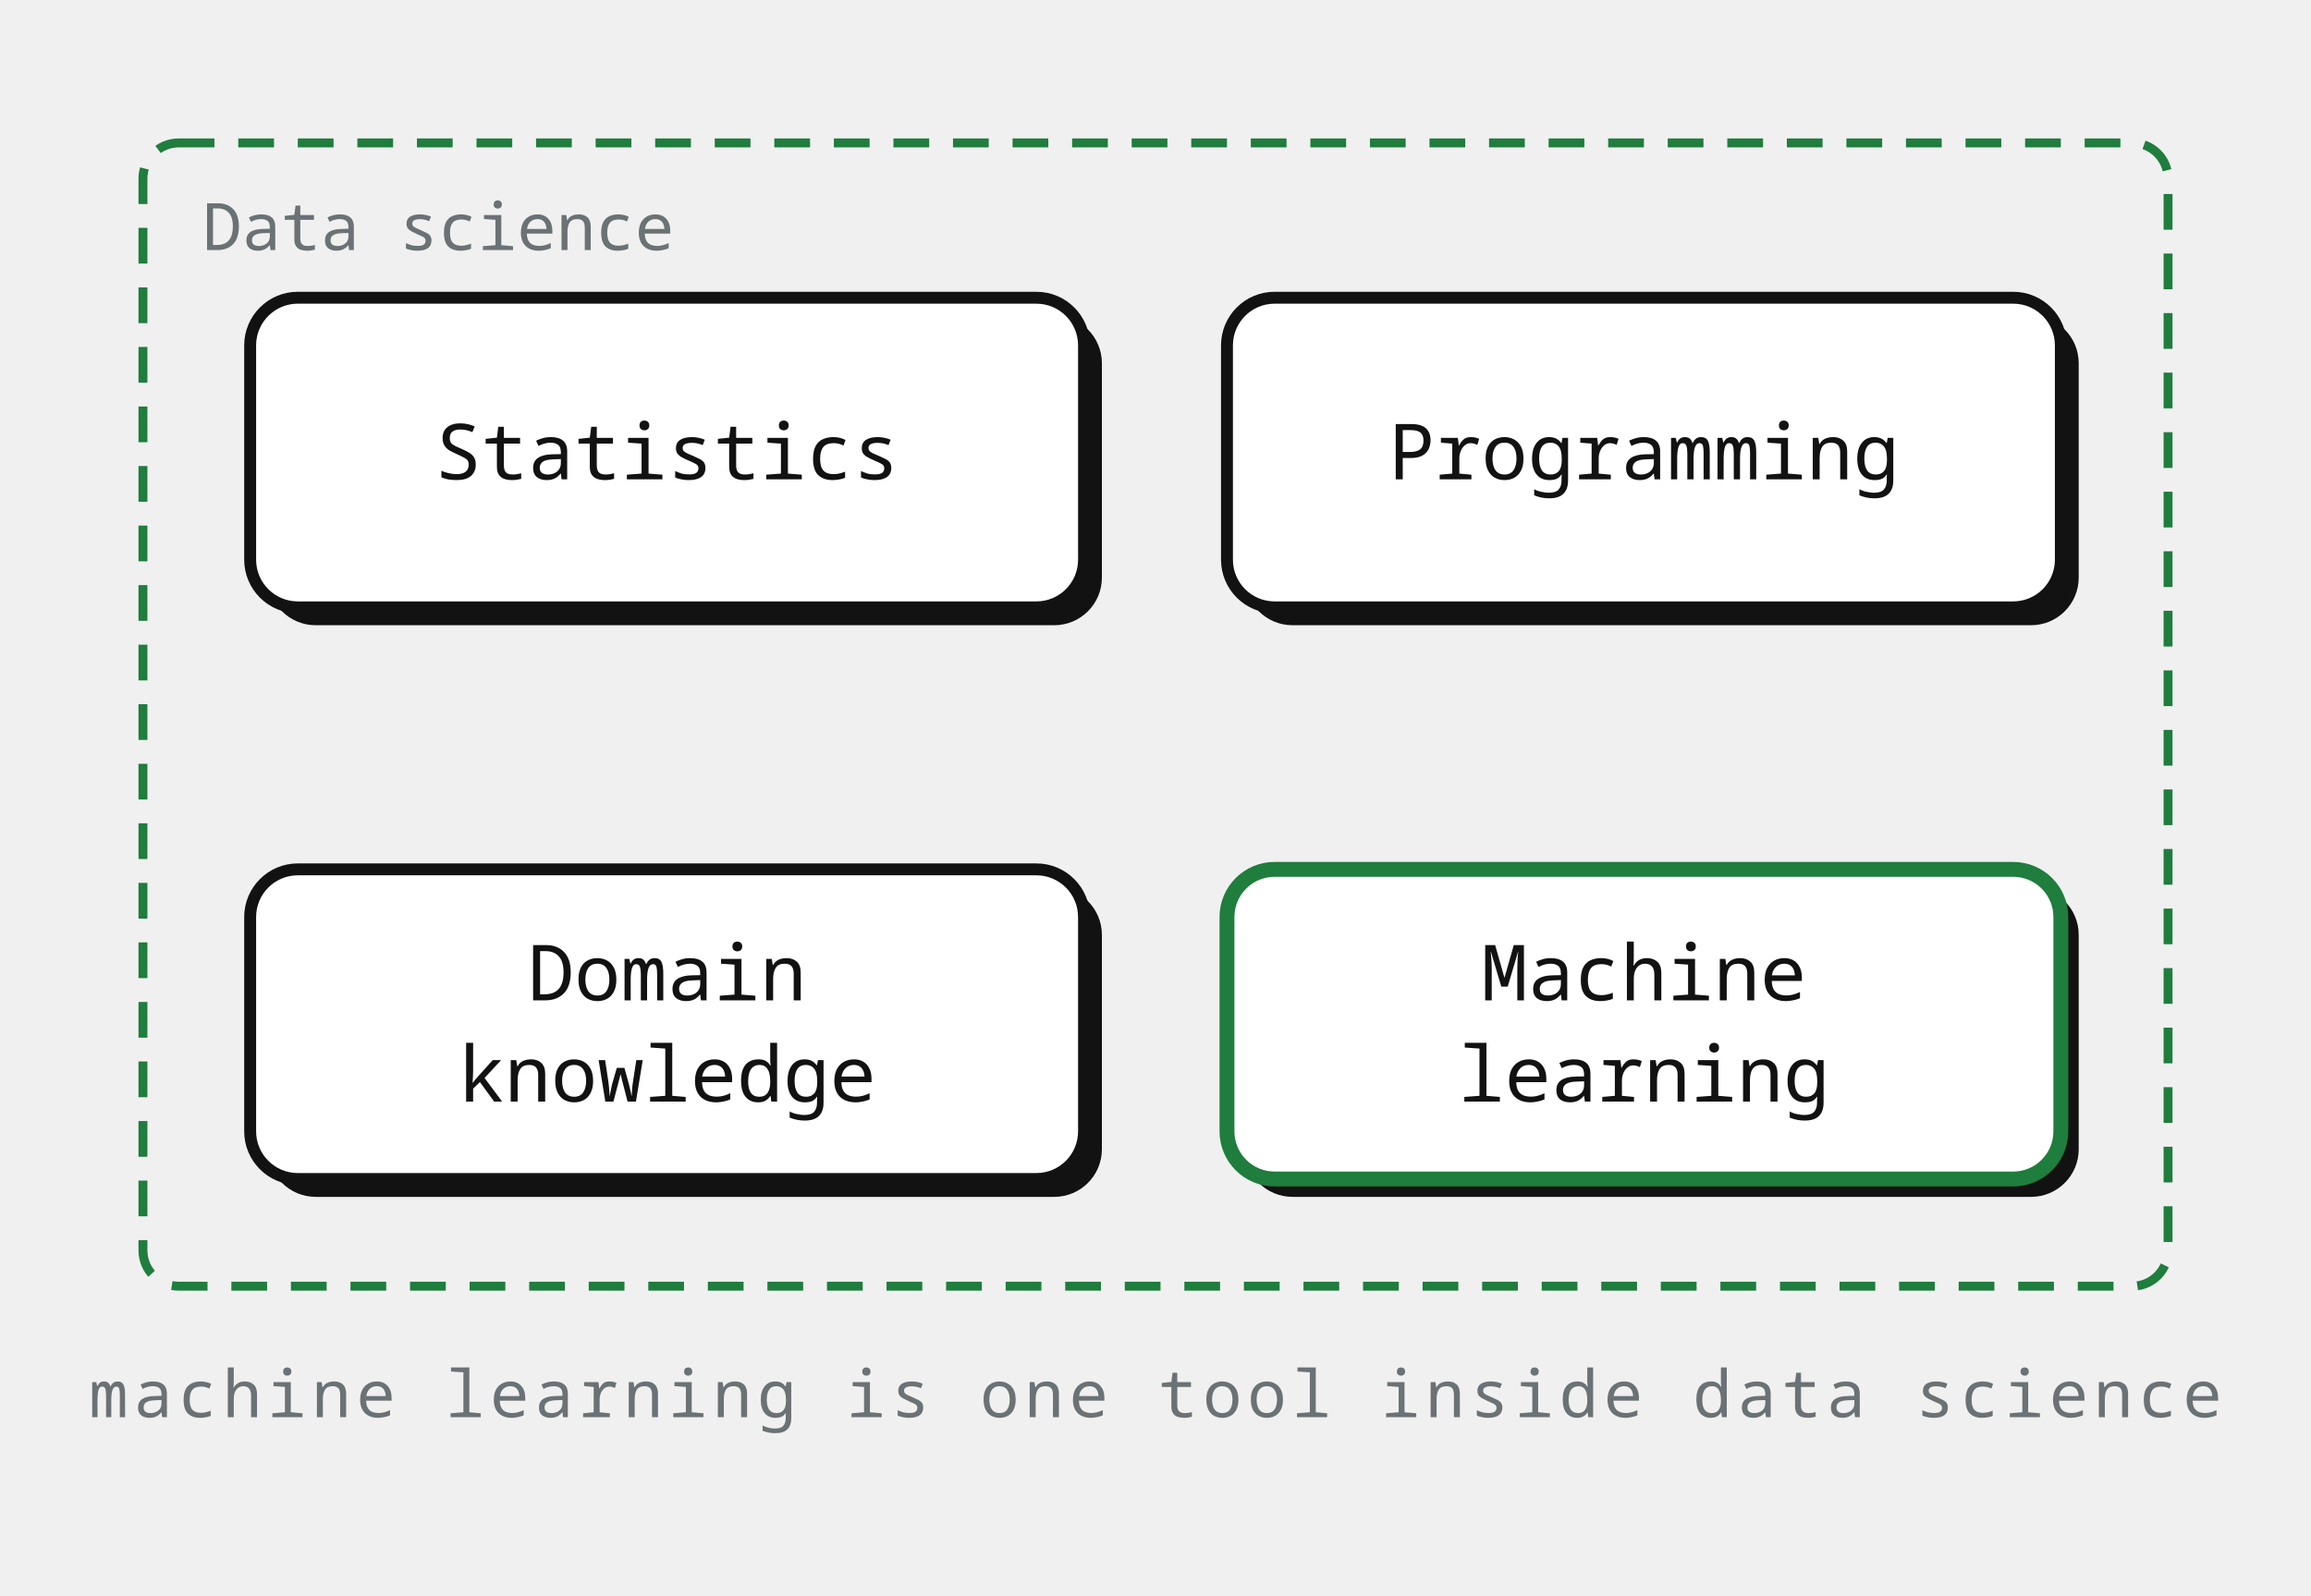
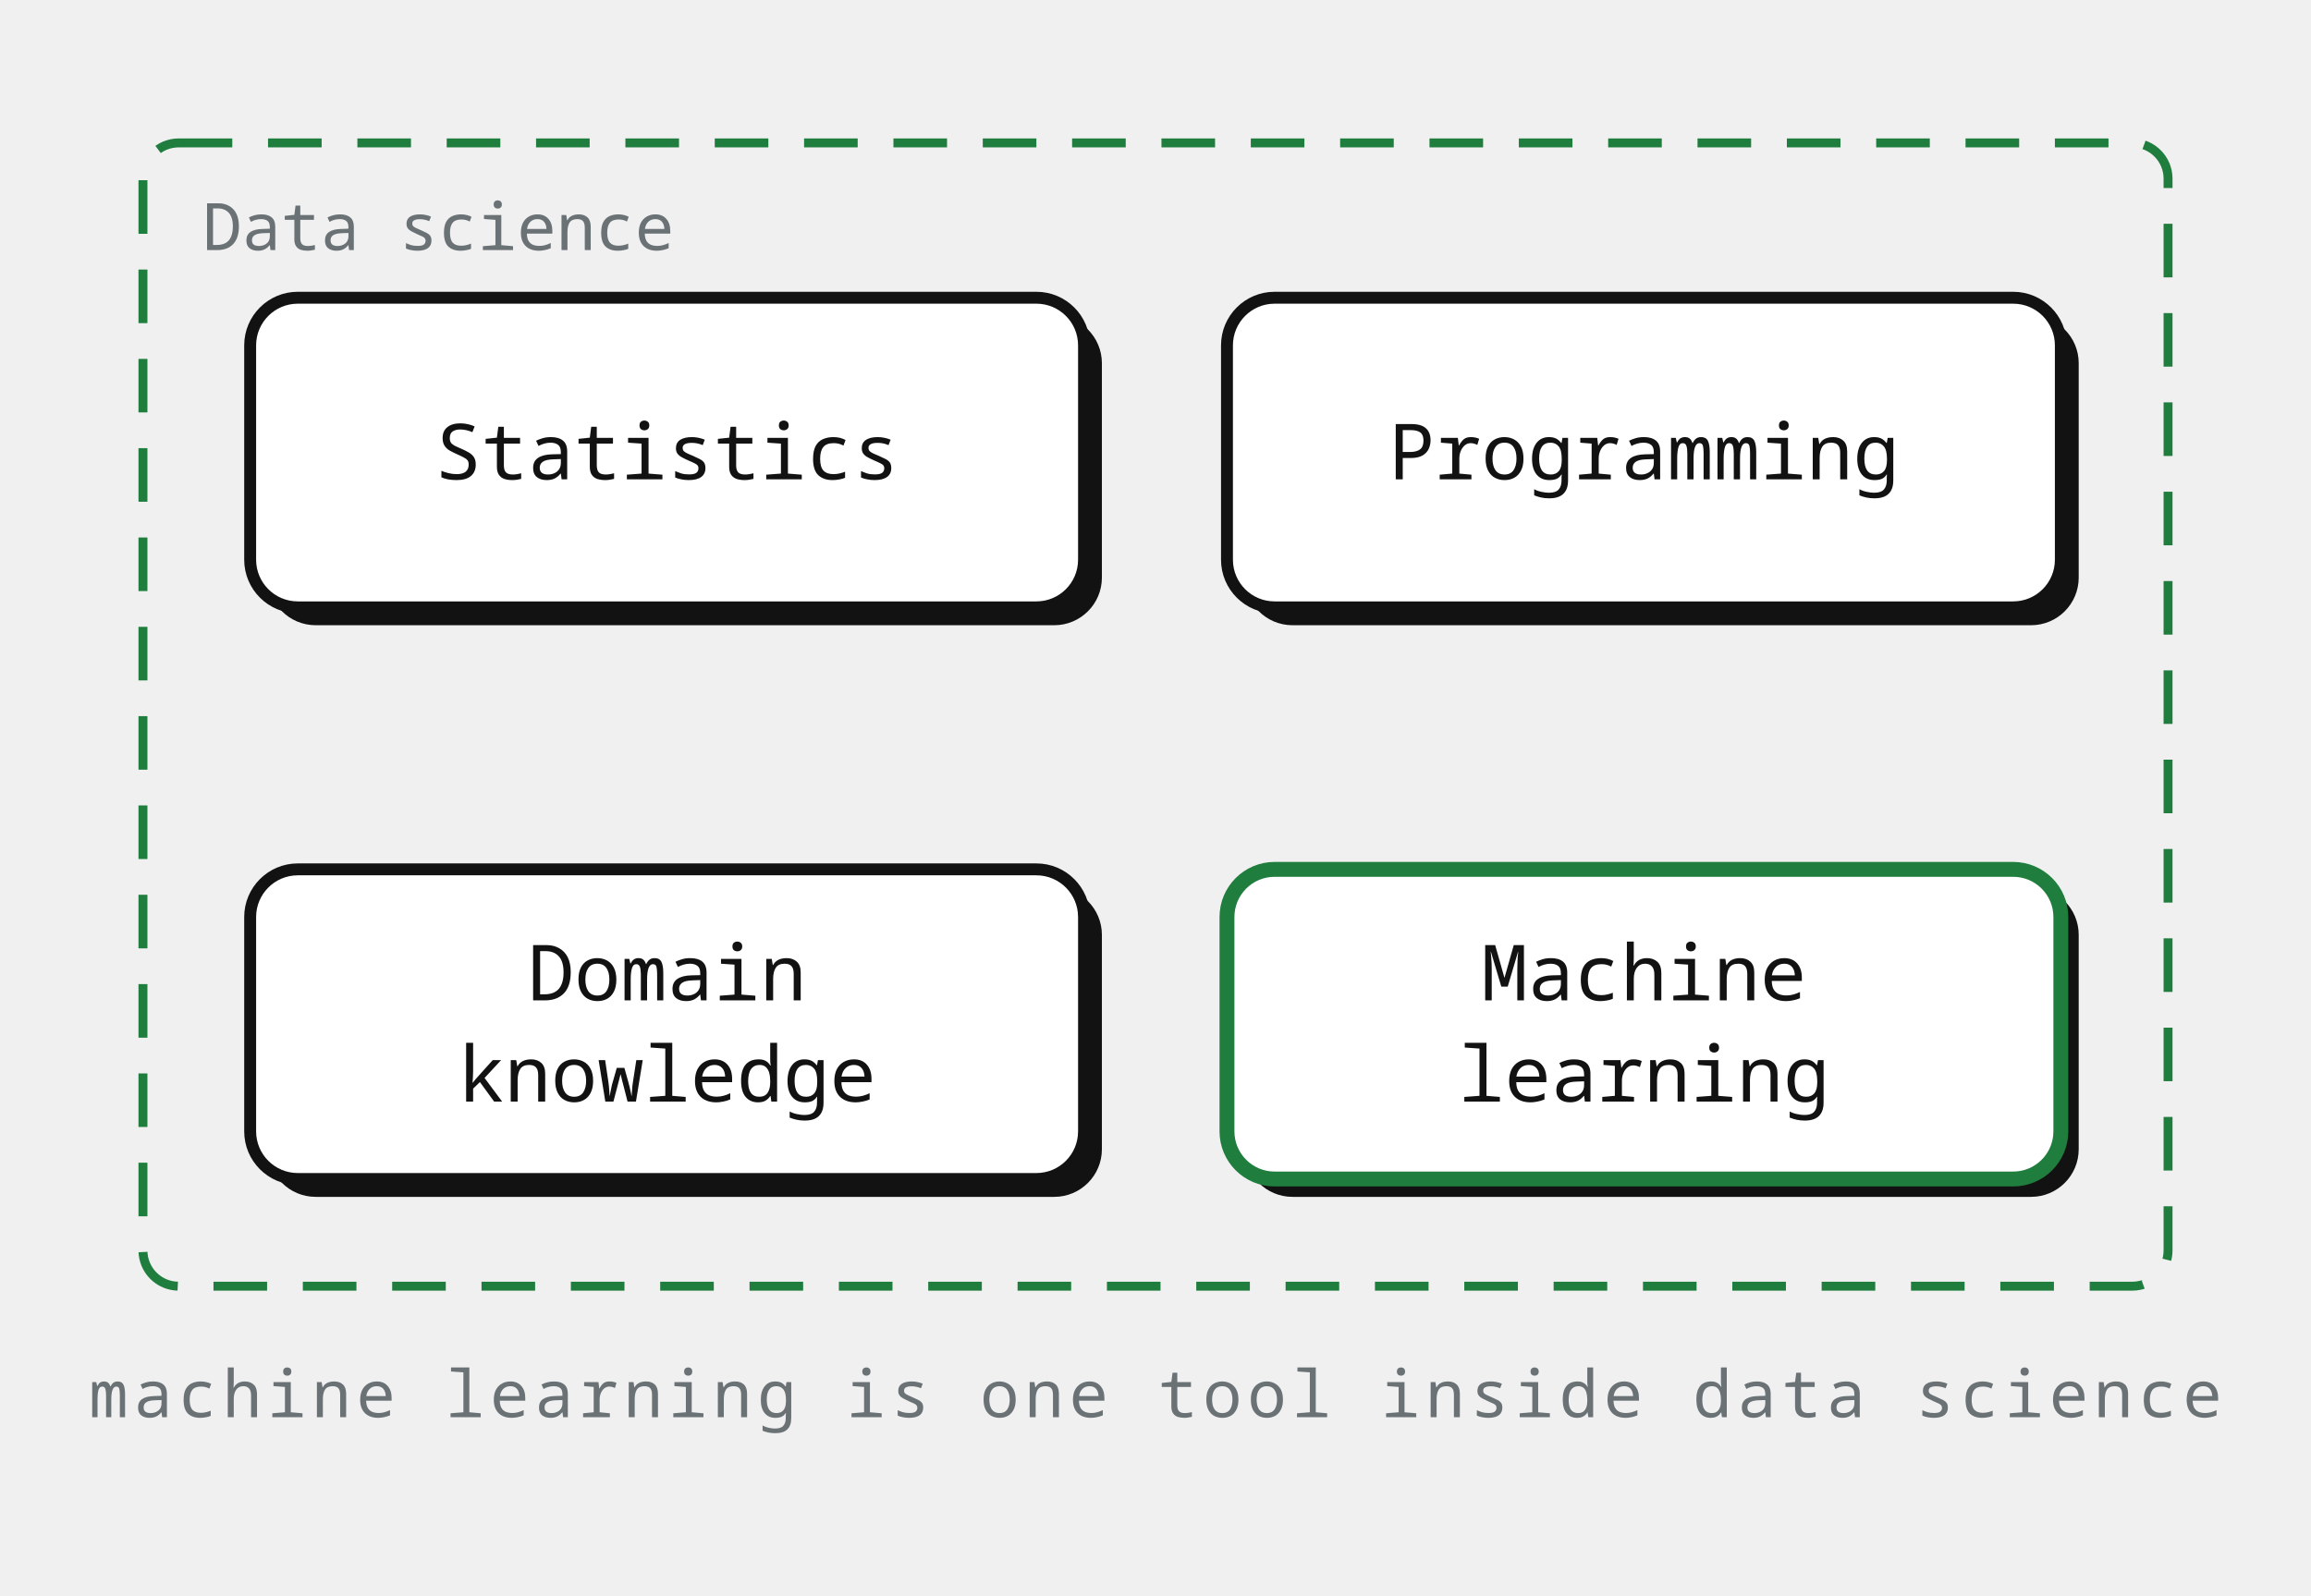
<svg xmlns="http://www.w3.org/2000/svg" viewBox="0 0 388 268" width="388" height="268">
  <style>.n{font-family:'Noto Sans Mono', 'Liberation Mono', monospace;font-size:13px;font-weight:500;fill:#121212}.u{font-family:'Noto Sans Mono', 'Liberation Mono', monospace;font-size:11px;fill:#6B7276;letter-spacing:.08em}.b{font-family:'Noto Sans Mono', 'Liberation Mono', monospace;font-size:11px;fill:#6B7276}</style>
-   <rect x="24" y="24" width="340" height="192" rx="6" fill="none" stroke="#1F7D3D" stroke-width="1.5" stroke-dasharray="6 4" />
+   <rect x="24" y="24" width="340" height="192" rx="6" fill="none" stroke="#1F7D3D" stroke-width="1.5" stroke-dasharray="9 6" />
  <text class="b" x="34" y="42">Data science</text>
  <rect x="45" y="53" width="140" height="52" rx="8" fill="#121212" />
  <rect x="42" y="50" width="140" height="52" rx="8" fill="#FFFFFF" stroke="#121212" stroke-width="2" />
  <text class="n" x="112.0" y="80.5" text-anchor="middle">Statistics</text>
  <rect x="209" y="53" width="140" height="52" rx="8" fill="#121212" />
  <rect x="206" y="50" width="140" height="52" rx="8" fill="#FFFFFF" stroke="#121212" stroke-width="2" />
  <text class="n" x="276.0" y="80.5" text-anchor="middle">Programming</text>
  <rect x="45" y="149" width="140" height="52" rx="8" fill="#121212" />
  <rect x="42" y="146" width="140" height="52" rx="8" fill="#FFFFFF" stroke="#121212" stroke-width="2" />
  <text class="n" x="112.0" y="168.0" text-anchor="middle">Domain</text>
  <text class="n" x="112.0" y="185.0" text-anchor="middle">knowledge</text>
  <rect x="209" y="149" width="140" height="52" rx="8" fill="#121212" />
  <rect x="206" y="146" width="140" height="52" rx="8" fill="#FFFFFF" stroke="#1F7D3D" stroke-width="2.5" />
  <text class="n" x="276.0" y="168.0" text-anchor="middle">Machine</text>
  <text class="n" x="276.0" y="185.0" text-anchor="middle">learning</text>
  <text class="u" x="194.0" y="238" text-anchor="middle">machine learning is one tool inside data science</text>
</svg>
